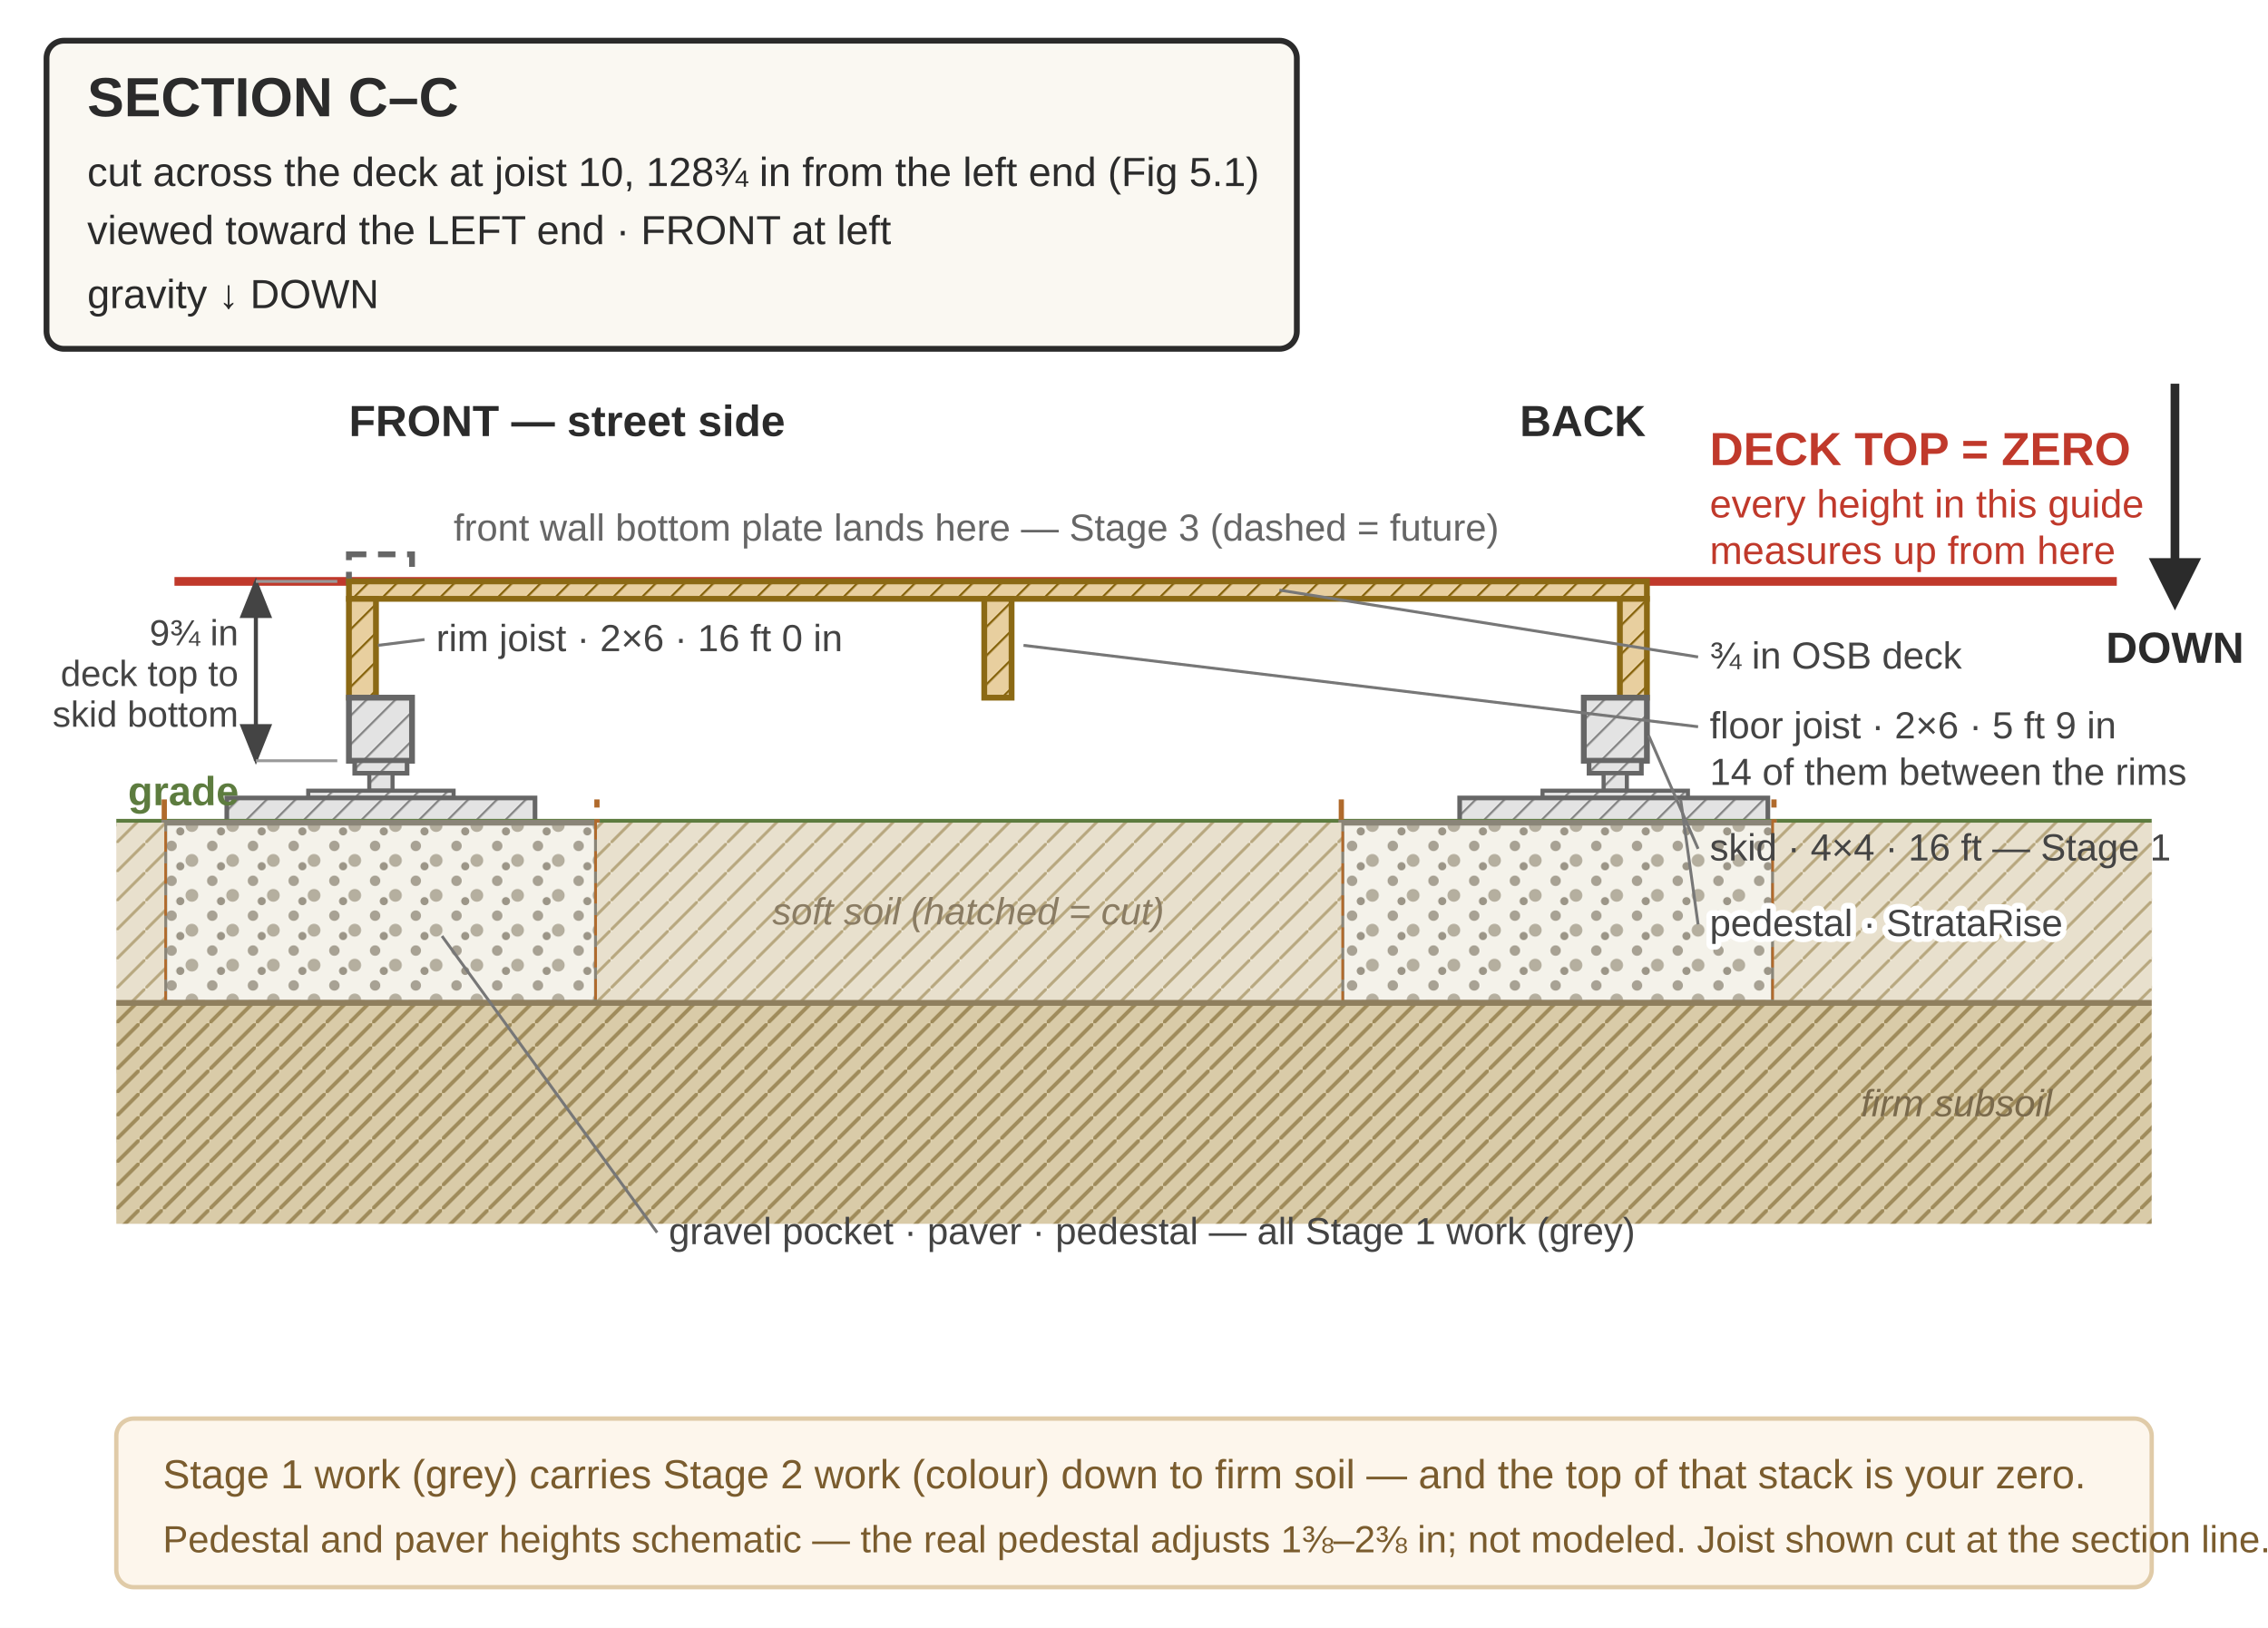
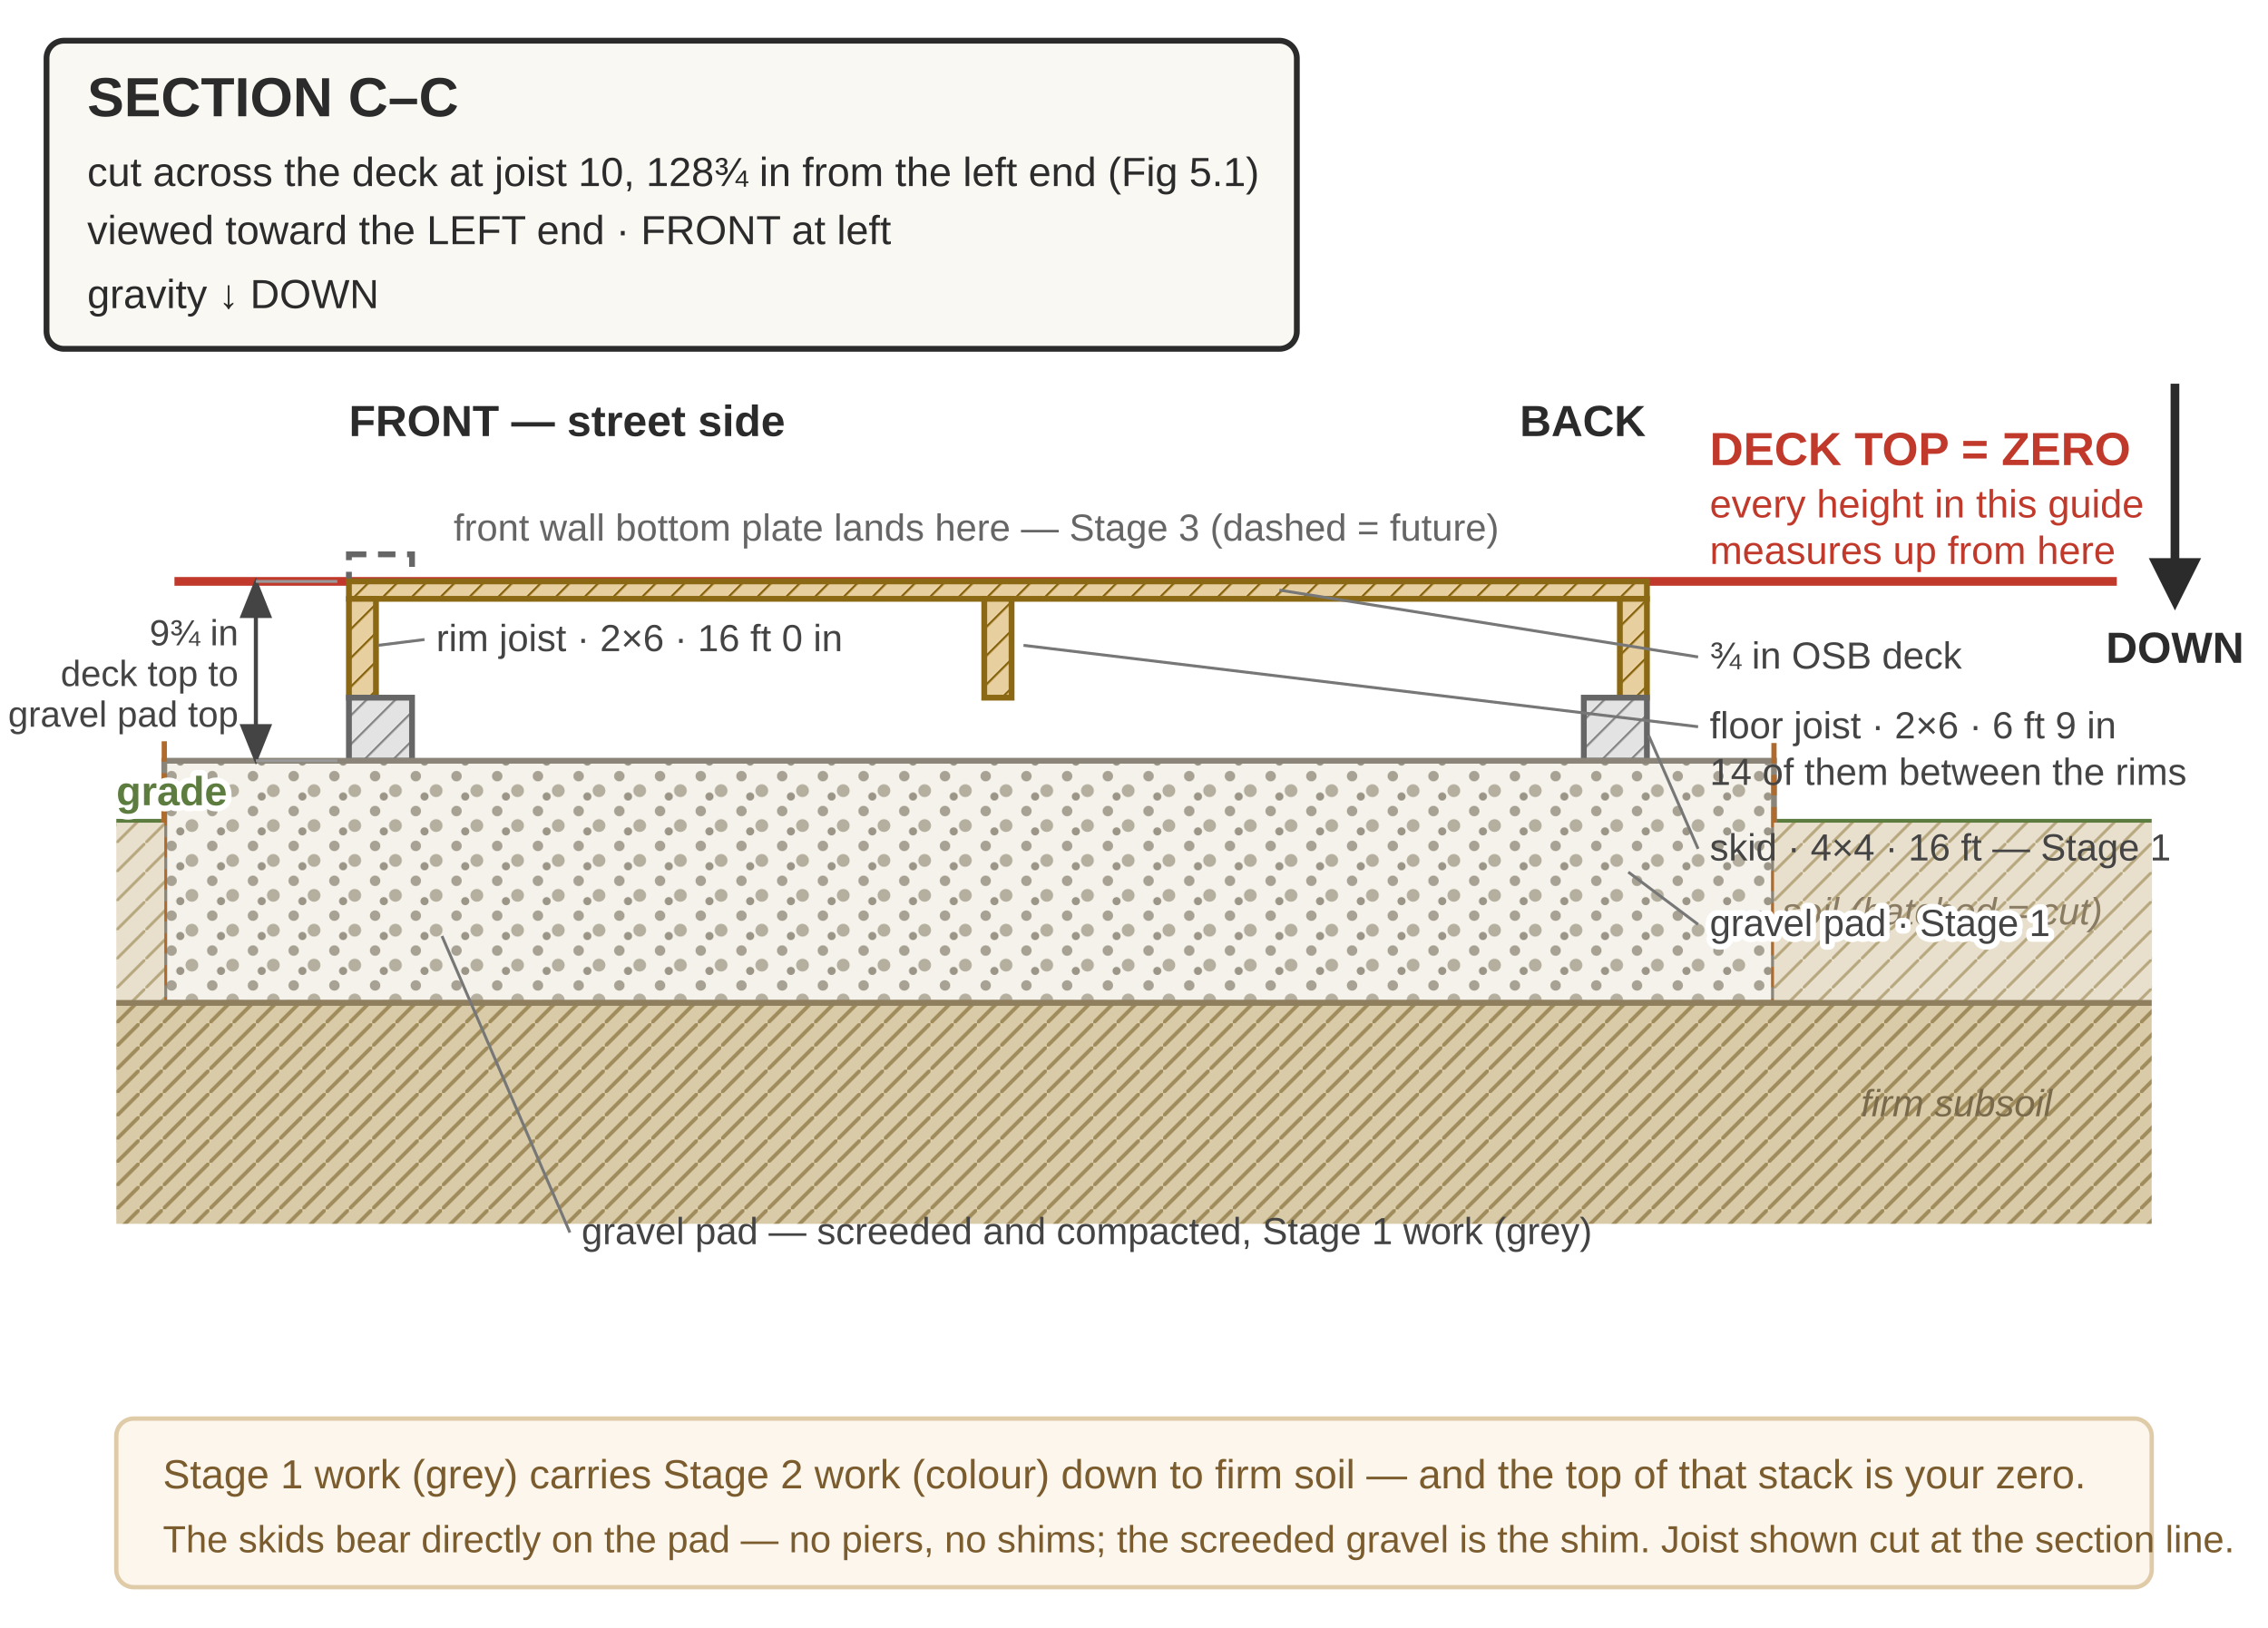
<svg xmlns="http://www.w3.org/2000/svg" viewBox="0 0 780 560" font-family="Arial, Helvetica, sans-serif">
  <rect width="780" height="560" fill="#ffffff" />
  <defs>
    <marker id="dim05b" markerWidth="10" markerHeight="8" refX="9" refY="4" orient="auto">
      <path d="M0,0 L10,4 L0,8 Z" fill="#444" />
    </marker>
    <marker id="dim05bs" markerWidth="10" markerHeight="8" refX="1" refY="4" orient="auto">
      <path d="M10,0 L0,4 L10,8 Z" fill="#444" />
    </marker>
    <pattern id="soil05b" width="10" height="10" patternUnits="userSpaceOnUse">
      <rect width="10" height="10" fill="#e8e0cd" />
      <path d="M0,10 L10,0" stroke="#b8a880" stroke-width="1" />
    </pattern>
    <pattern id="firm05b" width="8" height="8" patternUnits="userSpaceOnUse">
      <rect width="8" height="8" fill="#d9cba8" />
      <path d="M0,8 L8,0" stroke="#a08c5c" stroke-width="1.3" />
    </pattern>
    <pattern id="greyh05b" width="7" height="7" patternUnits="userSpaceOnUse" patternTransform="rotate(45)">
      <rect width="7" height="7" fill="#e3e3e3" />
      <line x1="0" y1="0" x2="0" y2="7" stroke="#8a8a8a" stroke-width="1.5" />
    </pattern>
    <pattern id="woodh05b" width="7" height="7" patternUnits="userSpaceOnUse" patternTransform="rotate(45)">
      <rect width="7" height="7" fill="#e8cf9f" />
      <line x1="0" y1="0" x2="0" y2="7" stroke="#8B6914" stroke-width="1.5" />
    </pattern>
    <pattern id="gravel05b" width="14" height="12" patternUnits="userSpaceOnUse">
      <rect width="14" height="12" fill="#f4f2ea" />
      <circle cx="3" cy="3" r="1.8" fill="#a8a294" />
      <circle cx="10" cy="8" r="2.2" fill="#b5af9f" />
      <circle cx="6" cy="10" r="1.4" fill="#9c9688" />
    </pattern>
  </defs>
  <g>
    <rect x="16" y="14" width="430" height="106" fill="#faf8f2" stroke="#2b2b2b" stroke-width="2" rx="6" />
    <text x="30" y="40" font-size="19" font-weight="bold" fill="#2b2b2b">SECTION C–C</text>
    <text x="30" y="64" font-size="14" fill="#2b2b2b">cut across the deck at joist 10, 128¾ in from the left end (Fig 5.1)</text>
    <text x="30" y="84" font-size="14" fill="#2b2b2b">viewed toward the LEFT end · FRONT at left</text>
    <text x="30" y="106" font-size="14" fill="#2b2b2b">gravity ↓ DOWN</text>
  </g>
  <text x="120" y="150" font-size="15" font-weight="bold" fill="#2b2b2b">FRONT — street side</text>
  <text x="566" y="150" text-anchor="end" font-size="15" font-weight="bold" fill="#2b2b2b">BACK</text>
  <line x1="60" y1="200" x2="728" y2="200" stroke="#c0392b" stroke-width="3" />
  <g>
    <text x="588" y="160" font-size="16" font-weight="bold" fill="#c0392b">DECK TOP = ZERO</text>
    <text x="588" y="178" font-size="13.5" fill="#c0392b">every height in this guide</text>
    <text x="588" y="194" font-size="13.5" fill="#c0392b">measures up from here</text>
  </g>
  <rect x="120" y="190.7" width="21.7" height="9.3" fill="none" stroke="#666" stroke-width="2" stroke-dasharray="6,4" />
  <text x="156" y="186" font-size="13" fill="#666">front wall bottom plate lands here — Stage 3 (dashed = future)</text>
  <rect x="120" y="200" width="446.4" height="6" fill="url(#woodh05b)" stroke="#8B6914" stroke-width="2" />
  <rect x="120" y="206" width="9.3" height="34" fill="url(#woodh05b)" stroke="#8B6914" stroke-width="2" />
  <rect x="557.1" y="206" width="9.3" height="34" fill="url(#woodh05b)" stroke="#8B6914" stroke-width="2" />
  <rect x="338.5" y="206" width="9.4" height="34" fill="url(#woodh05b)" stroke="#8B6914" stroke-width="2" />
  <rect x="120" y="240" width="21.7" height="21.7" fill="url(#greyh05b)" stroke="#666" stroke-width="2" />
  <rect x="544.7" y="240" width="21.7" height="21.7" fill="url(#greyh05b)" stroke="#666" stroke-width="2" />
-   <rect x="122" y="261.7" width="18" height="4.3" fill="url(#greyh05b)" stroke="#666" stroke-width="1.6" />
-   <rect x="127" y="266" width="8" height="6" fill="url(#greyh05b)" stroke="#666" stroke-width="1.4" />
-   <rect x="106" y="272" width="50" height="2.5" fill="url(#greyh05b)" stroke="#666" stroke-width="1.4" />
-   <rect x="546.5" y="261.7" width="18" height="4.3" fill="url(#greyh05b)" stroke="#666" stroke-width="1.6" />
-   <rect x="551.5" y="266" width="8" height="6" fill="url(#greyh05b)" stroke="#666" stroke-width="1.4" />
-   <rect x="530.5" y="272" width="50" height="2.5" fill="url(#greyh05b)" stroke="#666" stroke-width="1.4" />
-   <rect x="78" y="274.5" width="106" height="8.5" fill="url(#greyh05b)" stroke="#666" stroke-width="1.6" />
-   <rect x="502" y="274.5" width="106" height="8.5" fill="url(#greyh05b)" stroke="#666" stroke-width="1.6" />
-   <line x1="40" y1="283" x2="740" y2="283" stroke="#5d7c3f" stroke-width="2.6" />
-   <text x="44" y="277" font-size="14" font-weight="bold" fill="#5d7c3f">grade</text>
-   <rect x="56.5" y="283" width="148.8" height="62" fill="url(#gravel05b)" stroke="#8a8578" stroke-width="2" />
-   <rect x="461.3" y="283" width="148.8" height="62" fill="url(#gravel05b)" stroke="#8a8578" stroke-width="2" />
-   <path d="M56.5,275 L56.5,345 L205.3,345 L205.3,275" fill="none" stroke="#b06a2c" stroke-width="1.8" stroke-dasharray="7,4" />
-   <path d="M461.3,275 L461.3,345 L610.1,345 L610.1,275" fill="none" stroke="#b06a2c" stroke-width="1.8" stroke-dasharray="7,4" />
+   <line x1="40" y1="283" x2="56.5" y2="283" stroke="#5d7c3f" stroke-width="2.6" />
+   <line x1="610.1" y1="283" x2="740" y2="283" stroke="#5d7c3f" stroke-width="2.6" />
+   <rect x="56.5" y="261.7" width="553.6" height="83.3" fill="url(#gravel05b)" stroke="#8a8578" stroke-width="2" />
+   <path d="M56.5,255 L56.5,345 L610.1,345 L610.1,255" fill="none" stroke="#b06a2c" stroke-width="1.8" stroke-dasharray="7,4" />
  <rect x="40" y="283" width="16.5" height="62" fill="url(#soil05b)" />
-   <rect x="205.3" y="283" width="256" height="62" fill="url(#soil05b)" />
  <rect x="610.1" y="283" width="130" height="62" fill="url(#soil05b)" />
  <rect x="40" y="345" width="700" height="76" fill="url(#firm05b)" />
  <line x1="40" y1="345" x2="740" y2="345" stroke="#8f7f5e" stroke-width="2" />
-   <text x="333" y="318" text-anchor="middle" font-size="13" font-style="italic" fill="#8a7c63">soft soil (hatched = cut)</text>
+   <text x="668" y="318" text-anchor="middle" font-size="13" font-style="italic" fill="#8a7c63">soil (hatched = cut)</text>
  <text x="640" y="384" font-size="13" font-style="italic" fill="#7a6a4c">firm subsoil</text>
+   <text x="40" y="277" font-size="14" font-weight="bold" fill="#5d7c3f" stroke="#ffffff" stroke-width="4" paint-order="stroke" stroke-linejoin="round">grade</text>
  <line x1="88" y1="200" x2="88" y2="261.7" stroke="#444" stroke-width="1.4" marker-start="url(#dim05bs)" marker-end="url(#dim05b)" />
  <line x1="88" y1="200" x2="116" y2="200" stroke="#999" stroke-width="1" />
  <line x1="88" y1="261.7" x2="116" y2="261.7" stroke="#999" stroke-width="1" />
  <g font-size="12.5" fill="#444" text-anchor="end">
    <text x="82" y="222">9¾ in</text>
    <text x="82" y="236">deck top to</text>
-     <text x="82" y="250">skid bottom</text>
+     <text x="82" y="250">gravel pad top</text>
  </g>
  <line x1="748" y1="132" x2="748" y2="196" stroke="#2b2b2b" stroke-width="3" />
  <path d="M748,210 L739,192 L757,192 Z" fill="#2b2b2b" />
  <text x="748" y="228" text-anchor="middle" font-size="15" font-weight="bold" fill="#2b2b2b">DOWN</text>
  <g font-size="13" fill="#444">
    <text x="588" y="230">¾ in OSB deck</text>
    <path d="M584,226 L440,203" stroke="#777" stroke-width="1" fill="none" />
-     <text x="588" y="254">floor joist · 2×6 · 5 ft 9 in</text>
+     <text x="588" y="254">floor joist · 2×6 · 6 ft 9 in</text>
    <text x="588" y="270">14 of them between the rims</text>
    <path d="M584,250 L352,222" stroke="#777" stroke-width="1" fill="none" />
    <text x="588" y="296">skid · 4×4 · 16 ft — Stage 1</text>
    <path d="M584,292 L567,253" stroke="#777" stroke-width="1" fill="none" />
    <g>
-       <text x="588" y="322" fill="#ffffff" stroke="#ffffff" stroke-width="4" stroke-linejoin="round">pedestal · StrataRise</text>
-       <text x="588" y="322">pedestal · StrataRise</text>
+       <text x="588" y="322" fill="#ffffff" stroke="#ffffff" stroke-width="4" stroke-linejoin="round">gravel pad · Stage 1</text>
+       <text x="588" y="322">gravel pad · Stage 1</text>
    </g>
-     <path d="M584,318 L578,275" stroke="#777" stroke-width="1" fill="none" />
+     <path d="M584,318 L560,300" stroke="#777" stroke-width="1" fill="none" />
  </g>
  <g font-size="13" fill="#444">
    <text x="150" y="224">rim joist · 2×6 · 16 ft 0 in</text>
    <path d="M146,220 L130,222" stroke="#777" stroke-width="1" fill="none" />
  </g>
-   <text x="230" y="428" font-size="13" fill="#444">gravel pocket · paver · pedestal — all Stage 1 work (grey)</text>
-   <path d="M226,424 L152,322" stroke="#777" stroke-width="1" fill="none" />
+   <text x="200" y="428" font-size="13" fill="#444">gravel pad — screeded and compacted, Stage 1 work (grey)</text>
+   <path d="M196,424 L152,322" stroke="#777" stroke-width="1" fill="none" />
  <rect x="40" y="488" width="700" height="58" fill="#fdf6ec" stroke="#e0cba8" stroke-width="1.5" rx="6" />
  <text x="56" y="512" font-size="14" fill="#7a5c2e">Stage 1 work (grey) carries Stage 2 work (colour) down to firm soil — and the top of that stack is your zero.</text>
-   <text x="56" y="534" font-size="13" fill="#7a5c2e">Pedestal and paver heights schematic — the real pedestal adjusts 1⅜–2⅜ in; not modeled. Joist shown cut at the section line.</text>
+   <text x="56" y="534" font-size="13" fill="#7a5c2e">The skids bear directly on the pad — no piers, no shims; the screeded gravel is the shim. Joist shown cut at the section line.</text>
</svg>
